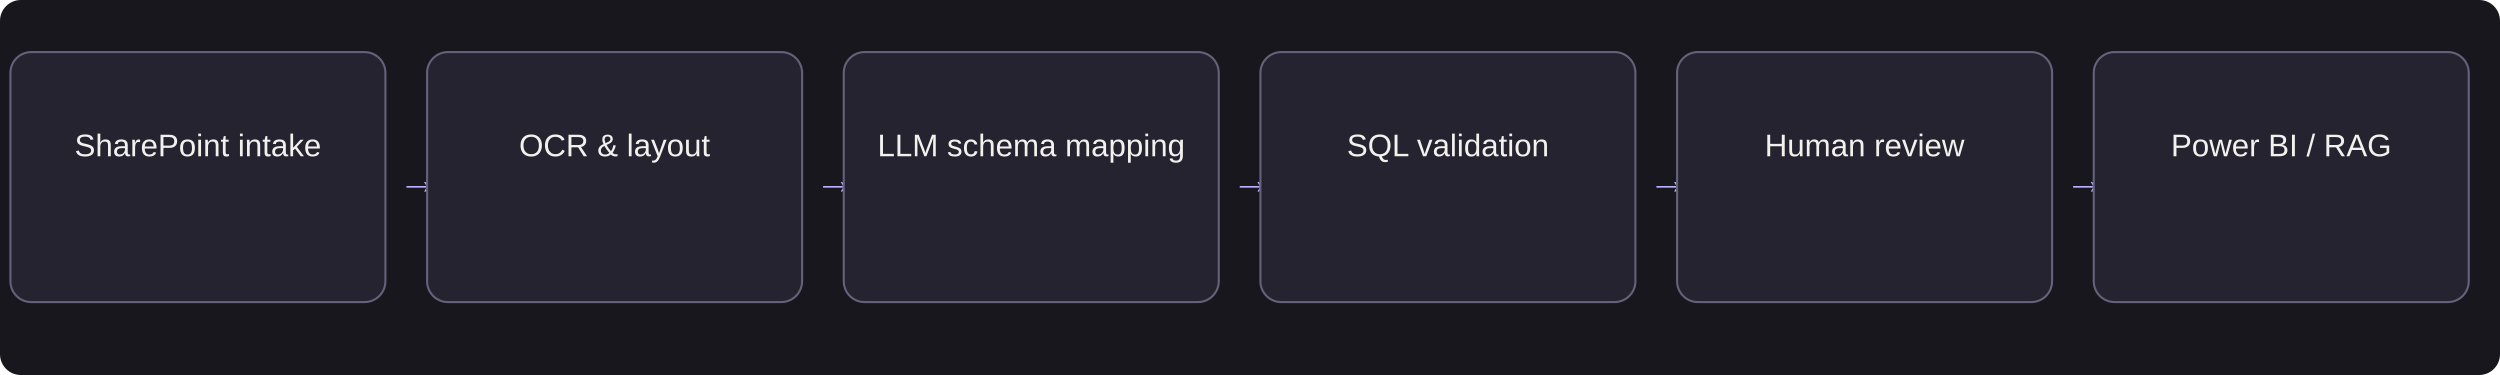
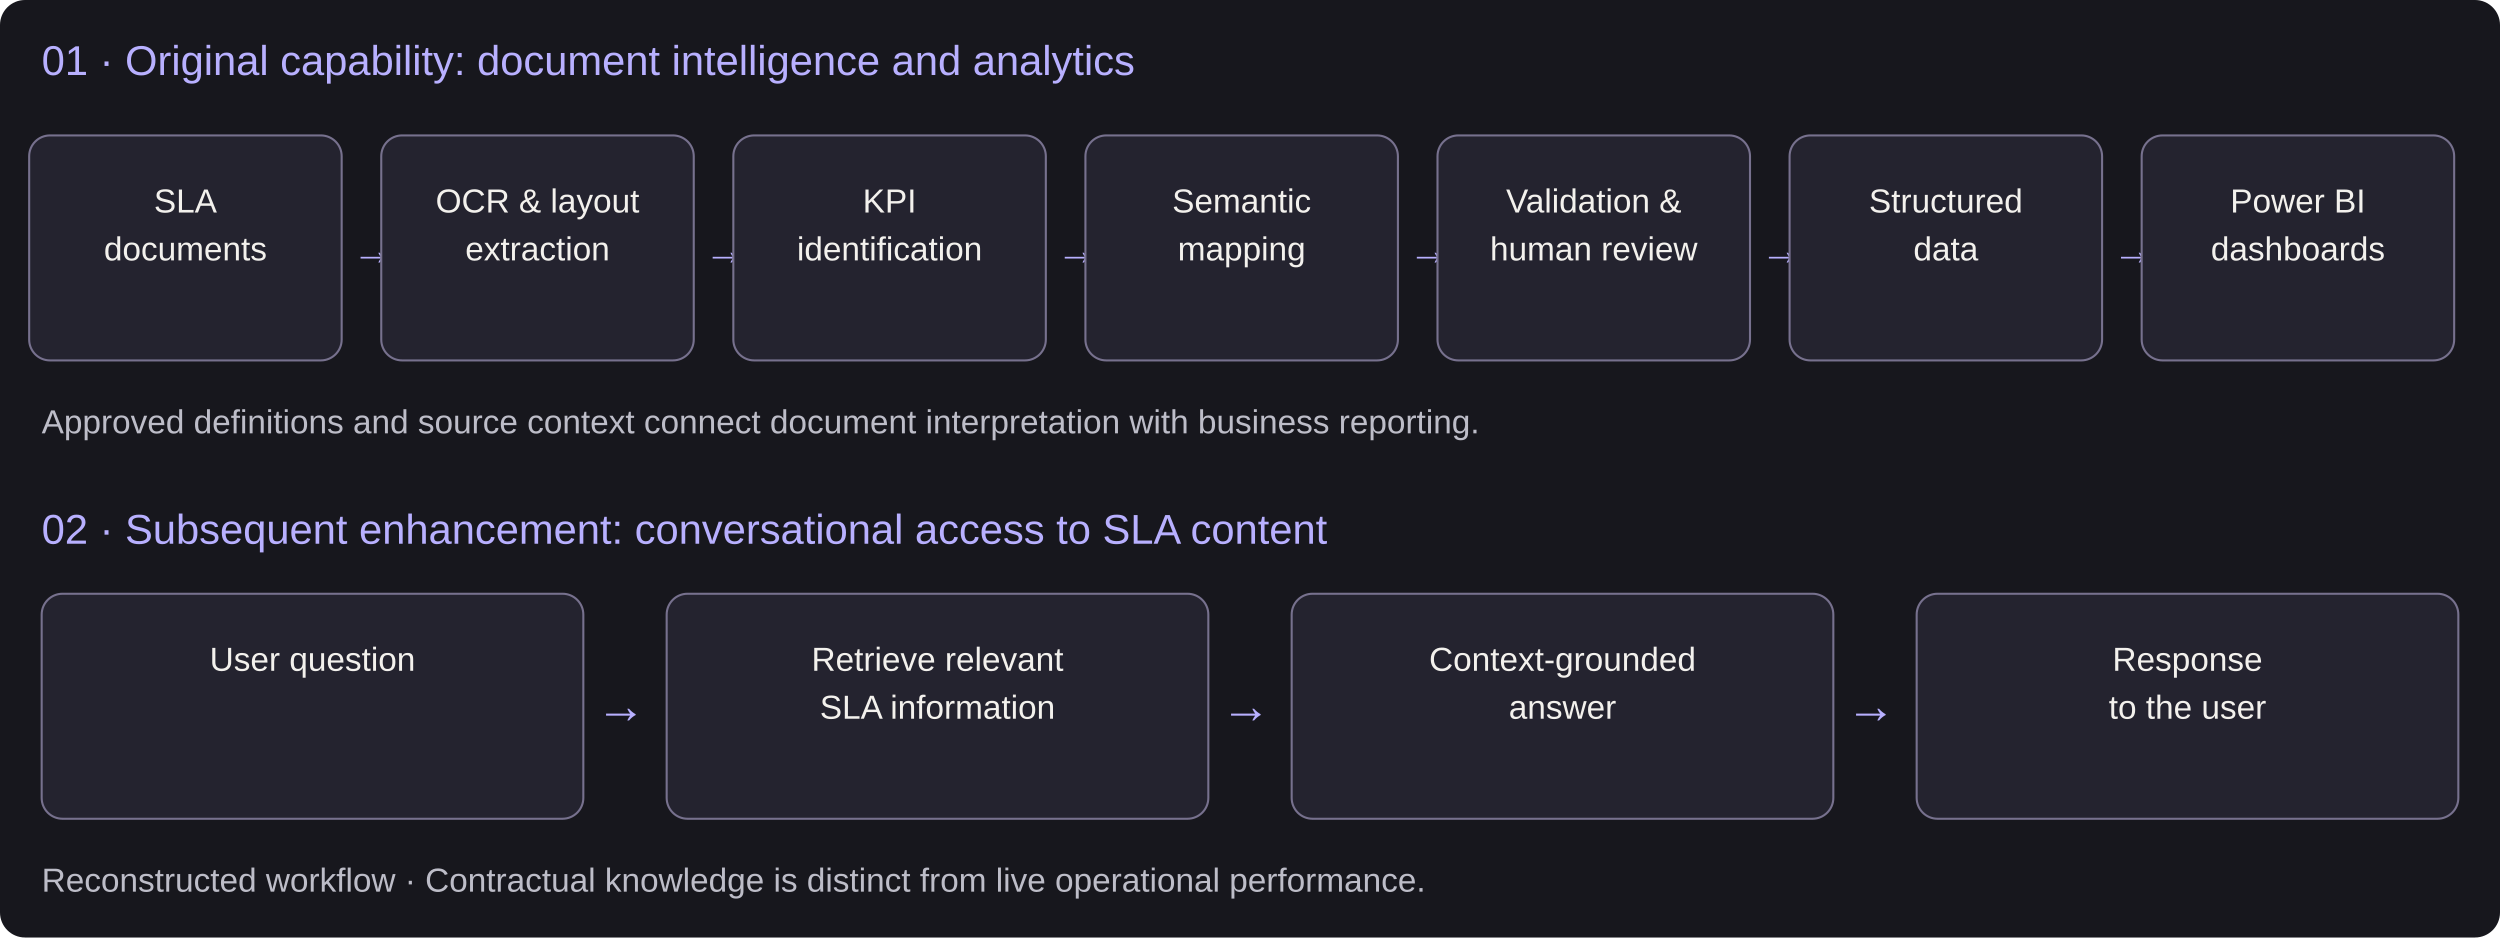
- <svg xmlns="http://www.w3.org/2000/svg" viewBox="0 0 1200 180" role="img" aria-labelledby="t d">
-   <rect width="1200" height="180" rx="10" fill="#17171d" />
-   <g>
-     <rect x="5" y="25" width="180" height="120" rx="10" fill="#24232f" stroke="#66617b" />
-     <text x="95" y="75" text-anchor="middle" fill="#f3f1ed" font-family="Arial,sans-serif" font-size="15">SharePoint intake</text>
-     <text x="191" y="93" fill="#b8b0ff" font-size="20">→</text>
-   </g>
-   <g>
-     <rect x="205" y="25" width="180" height="120" rx="10" fill="#24232f" stroke="#66617b" />
-     <text x="295" y="75" text-anchor="middle" fill="#f3f1ed" font-family="Arial,sans-serif" font-size="15">OCR &amp; layout</text>
-     <text x="391" y="93" fill="#b8b0ff" font-size="20">→</text>
-   </g>
-   <g>
-     <rect x="405" y="25" width="180" height="120" rx="10" fill="#24232f" stroke="#66617b" />
-     <text x="495" y="75" text-anchor="middle" fill="#f3f1ed" font-family="Arial,sans-serif" font-size="15">LLM schema mapping</text>
-     <text x="591" y="93" fill="#b8b0ff" font-size="20">→</text>
-   </g>
-   <g>
-     <rect x="605" y="25" width="180" height="120" rx="10" fill="#24232f" stroke="#66617b" />
-     <text x="695" y="75" text-anchor="middle" fill="#f3f1ed" font-family="Arial,sans-serif" font-size="15">SQL validation</text>
-     <text x="791" y="93" fill="#b8b0ff" font-size="20">→</text>
-   </g>
-   <g>
-     <rect x="805" y="25" width="180" height="120" rx="10" fill="#24232f" stroke="#66617b" />
-     <text x="895" y="75" text-anchor="middle" fill="#f3f1ed" font-family="Arial,sans-serif" font-size="15">Human review</text>
-     <text x="991" y="93" fill="#b8b0ff" font-size="20">→</text>
-   </g>
-   <g>
-     <rect x="1005" y="25" width="180" height="120" rx="10" fill="#24232f" stroke="#66617b" />
-     <text x="1095" y="75" text-anchor="middle" fill="#f3f1ed" font-family="Arial,sans-serif" font-size="15">Power BI / RAG</text>
-   </g>
+ <svg xmlns="http://www.w3.org/2000/svg" viewBox="0 0 1200 450" role="img" aria-labelledby="t d">
+   <rect width="1200" height="450" rx="12" fill="#17171d" />
+   <text x="20" y="36" fill="#b8b0ff" font-family="Arial,sans-serif" font-size="20">01 · Original capability: document intelligence and analytics</text>
+   <rect x="14" y="65" width="150" height="108" rx="10" fill="#24232f" stroke="#77718e" />
+   <text x="89" y="102" text-anchor="middle" fill="#f3f1ed" font-family="Arial,sans-serif" font-size="16">SLA</text>
+   <text x="89" y="125" text-anchor="middle" fill="#f3f1ed" font-family="Arial,sans-serif" font-size="16">documents</text>
+   <text x="169" y="127" fill="#b8b0ff" font-size="20">→</text>
+   <rect x="183" y="65" width="150" height="108" rx="10" fill="#24232f" stroke="#77718e" />
+   <text x="258" y="102" text-anchor="middle" fill="#f3f1ed" font-family="Arial,sans-serif" font-size="16">OCR &amp; layout</text>
+   <text x="258" y="125" text-anchor="middle" fill="#f3f1ed" font-family="Arial,sans-serif" font-size="16">extraction</text>
+   <text x="338" y="127" fill="#b8b0ff" font-size="20">→</text>
+   <rect x="352" y="65" width="150" height="108" rx="10" fill="#24232f" stroke="#77718e" />
+   <text x="427" y="102" text-anchor="middle" fill="#f3f1ed" font-family="Arial,sans-serif" font-size="16">KPI</text>
+   <text x="427" y="125" text-anchor="middle" fill="#f3f1ed" font-family="Arial,sans-serif" font-size="16">identification</text>
+   <text x="507" y="127" fill="#b8b0ff" font-size="20">→</text>
+   <rect x="521" y="65" width="150" height="108" rx="10" fill="#24232f" stroke="#77718e" />
+   <text x="596" y="102" text-anchor="middle" fill="#f3f1ed" font-family="Arial,sans-serif" font-size="16">Semantic</text>
+   <text x="596" y="125" text-anchor="middle" fill="#f3f1ed" font-family="Arial,sans-serif" font-size="16">mapping</text>
+   <text x="676" y="127" fill="#b8b0ff" font-size="20">→</text>
+   <rect x="690" y="65" width="150" height="108" rx="10" fill="#24232f" stroke="#77718e" />
+   <text x="765" y="102" text-anchor="middle" fill="#f3f1ed" font-family="Arial,sans-serif" font-size="16">Validation &amp;</text>
+   <text x="765" y="125" text-anchor="middle" fill="#f3f1ed" font-family="Arial,sans-serif" font-size="16">human review</text>
+   <text x="845" y="127" fill="#b8b0ff" font-size="20">→</text>
+   <rect x="859" y="65" width="150" height="108" rx="10" fill="#24232f" stroke="#77718e" />
+   <text x="934" y="102" text-anchor="middle" fill="#f3f1ed" font-family="Arial,sans-serif" font-size="16">Structured</text>
+   <text x="934" y="125" text-anchor="middle" fill="#f3f1ed" font-family="Arial,sans-serif" font-size="16">data</text>
+   <text x="1014" y="127" fill="#b8b0ff" font-size="20">→</text>
+   <rect x="1028" y="65" width="150" height="108" rx="10" fill="#24232f" stroke="#77718e" />
+   <text x="1103" y="102" text-anchor="middle" fill="#f3f1ed" font-family="Arial,sans-serif" font-size="16">Power BI</text>
+   <text x="1103" y="125" text-anchor="middle" fill="#f3f1ed" font-family="Arial,sans-serif" font-size="16">dashboards</text>
+   <text x="20" y="208" fill="#bdbdc8" font-family="Arial,sans-serif" font-size="16">Approved definitions and source context connect document interpretation with business reporting.</text>
+   <text x="20" y="261" fill="#b8b0ff" font-family="Arial,sans-serif" font-size="20">02 · Subsequent enhancement: conversational access to SLA content</text>
+   <rect x="20" y="285" width="260" height="108" rx="10" fill="#24232f" stroke="#77718e" />
+   <text x="150" y="322" text-anchor="middle" fill="#f3f1ed" font-family="Arial,sans-serif" font-size="16">User question</text>
+   <text x="286" y="347" fill="#b8b0ff" font-size="24">→</text>
+   <rect x="320" y="285" width="260" height="108" rx="10" fill="#24232f" stroke="#77718e" />
+   <text x="450" y="322" text-anchor="middle" fill="#f3f1ed" font-family="Arial,sans-serif" font-size="16">Retrieve relevant</text>
+   <text x="450" y="345" text-anchor="middle" fill="#f3f1ed" font-family="Arial,sans-serif" font-size="16">SLA information</text>
+   <text x="586" y="347" fill="#b8b0ff" font-size="24">→</text>
+   <rect x="620" y="285" width="260" height="108" rx="10" fill="#24232f" stroke="#77718e" />
+   <text x="750" y="322" text-anchor="middle" fill="#f3f1ed" font-family="Arial,sans-serif" font-size="16">Context-grounded</text>
+   <text x="750" y="345" text-anchor="middle" fill="#f3f1ed" font-family="Arial,sans-serif" font-size="16">answer</text>
+   <text x="886" y="347" fill="#b8b0ff" font-size="24">→</text>
+   <rect x="920" y="285" width="260" height="108" rx="10" fill="#24232f" stroke="#77718e" />
+   <text x="1050" y="322" text-anchor="middle" fill="#f3f1ed" font-family="Arial,sans-serif" font-size="16">Response</text>
+   <text x="1050" y="345" text-anchor="middle" fill="#f3f1ed" font-family="Arial,sans-serif" font-size="16">to the user</text>
+   <text x="20" y="428" fill="#bdbdc8" font-family="Arial,sans-serif" font-size="16">Reconstructed workflow · Contractual knowledge is distinct from live operational performance.</text>
</svg>
